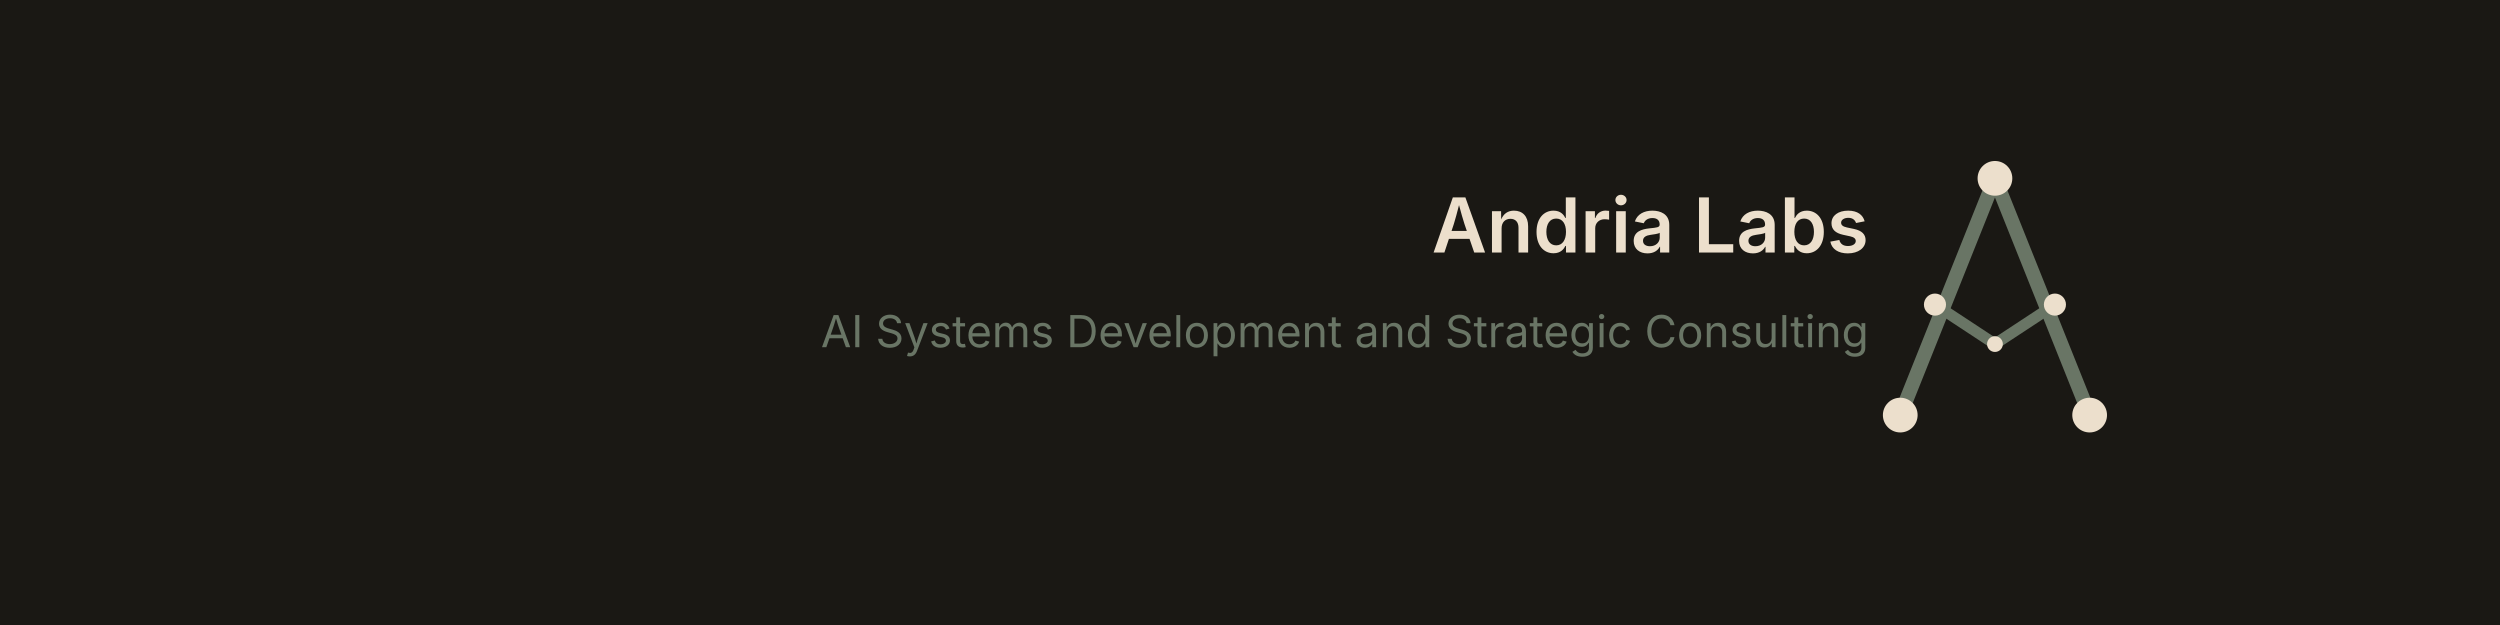
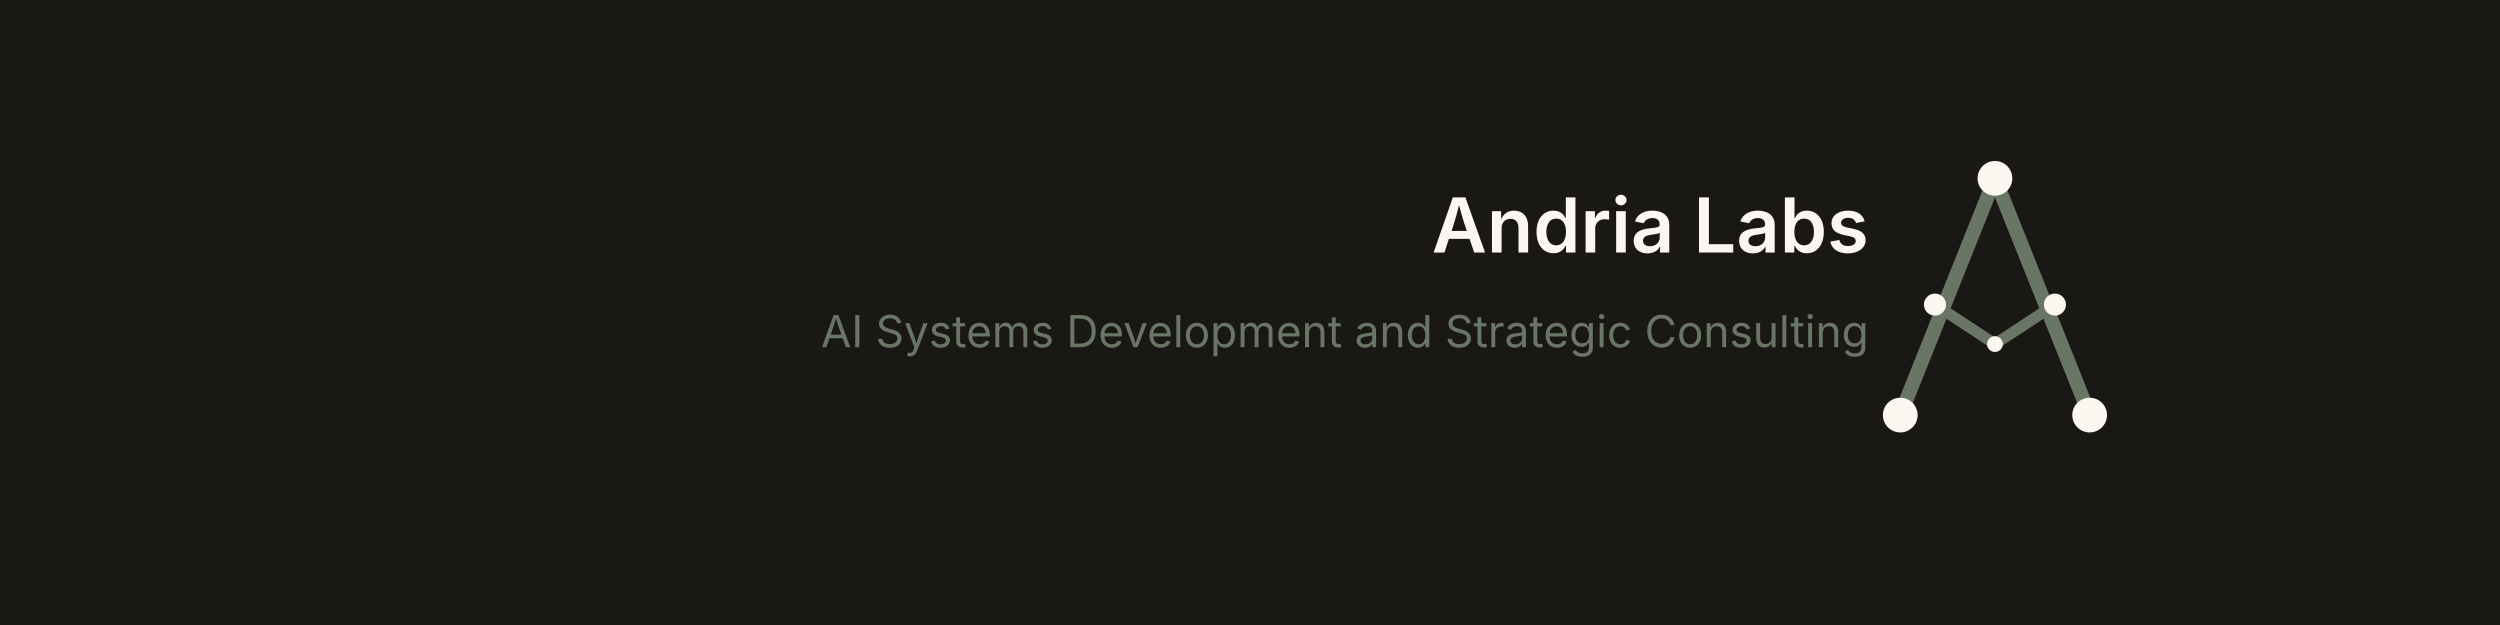
<svg xmlns="http://www.w3.org/2000/svg" width="1584" height="396" viewBox="0 0 1584 396">
  <rect width="1584" height="396" fill="#1A1814" />
  <g transform="translate(1184, 98)">
    <g stroke="#697565" stroke-linecap="round" stroke-width="9" fill="none">
      <path d="M80 15 20 165M80 15l60 150" />
    </g>
    <g stroke="#697565" stroke-linecap="round" stroke-width="7" fill="none">
      <path d="m80 120-38-25M80 120l38-25" />
    </g>
-     <g fill="#ecdfcc">
+     <g fill="#FBF6F0">
      <circle cx="80" cy="15" r="11" />
      <circle cx="20" cy="165" r="11" />
      <circle cx="140" cy="165" r="11" />
      <circle cx="42" cy="95" r="7" />
      <circle cx="118" cy="95" r="7" />
      <circle cx="80" cy="120" r="5" />
    </g>
  </g>
-   <text x="1184" y="160" font-family="system-ui, -apple-system, sans-serif" font-size="48" font-weight="600" fill="#ecdfcc" text-anchor="end">Andria Labs</text>
-   <text x="1184" y="220" font-family="system-ui, -apple-system, sans-serif" font-size="28" fill="#697565" text-anchor="end">AI Systems Development and Strategic Consulting</text>
+   <text x="1184" y="160" font-family="-apple-system, BlinkMacSystemFont, 'Segoe UI', 'Inter', sans-serif" font-size="48" font-weight="600" fill="#FBF6F0" text-anchor="end">Andria Labs</text>
+   <text x="1184" y="220" font-family="-apple-system, BlinkMacSystemFont, 'Segoe UI', 'Inter', sans-serif" font-size="28" fill="#697565" text-anchor="end">AI Systems Development and Strategic Consulting</text>
</svg>
